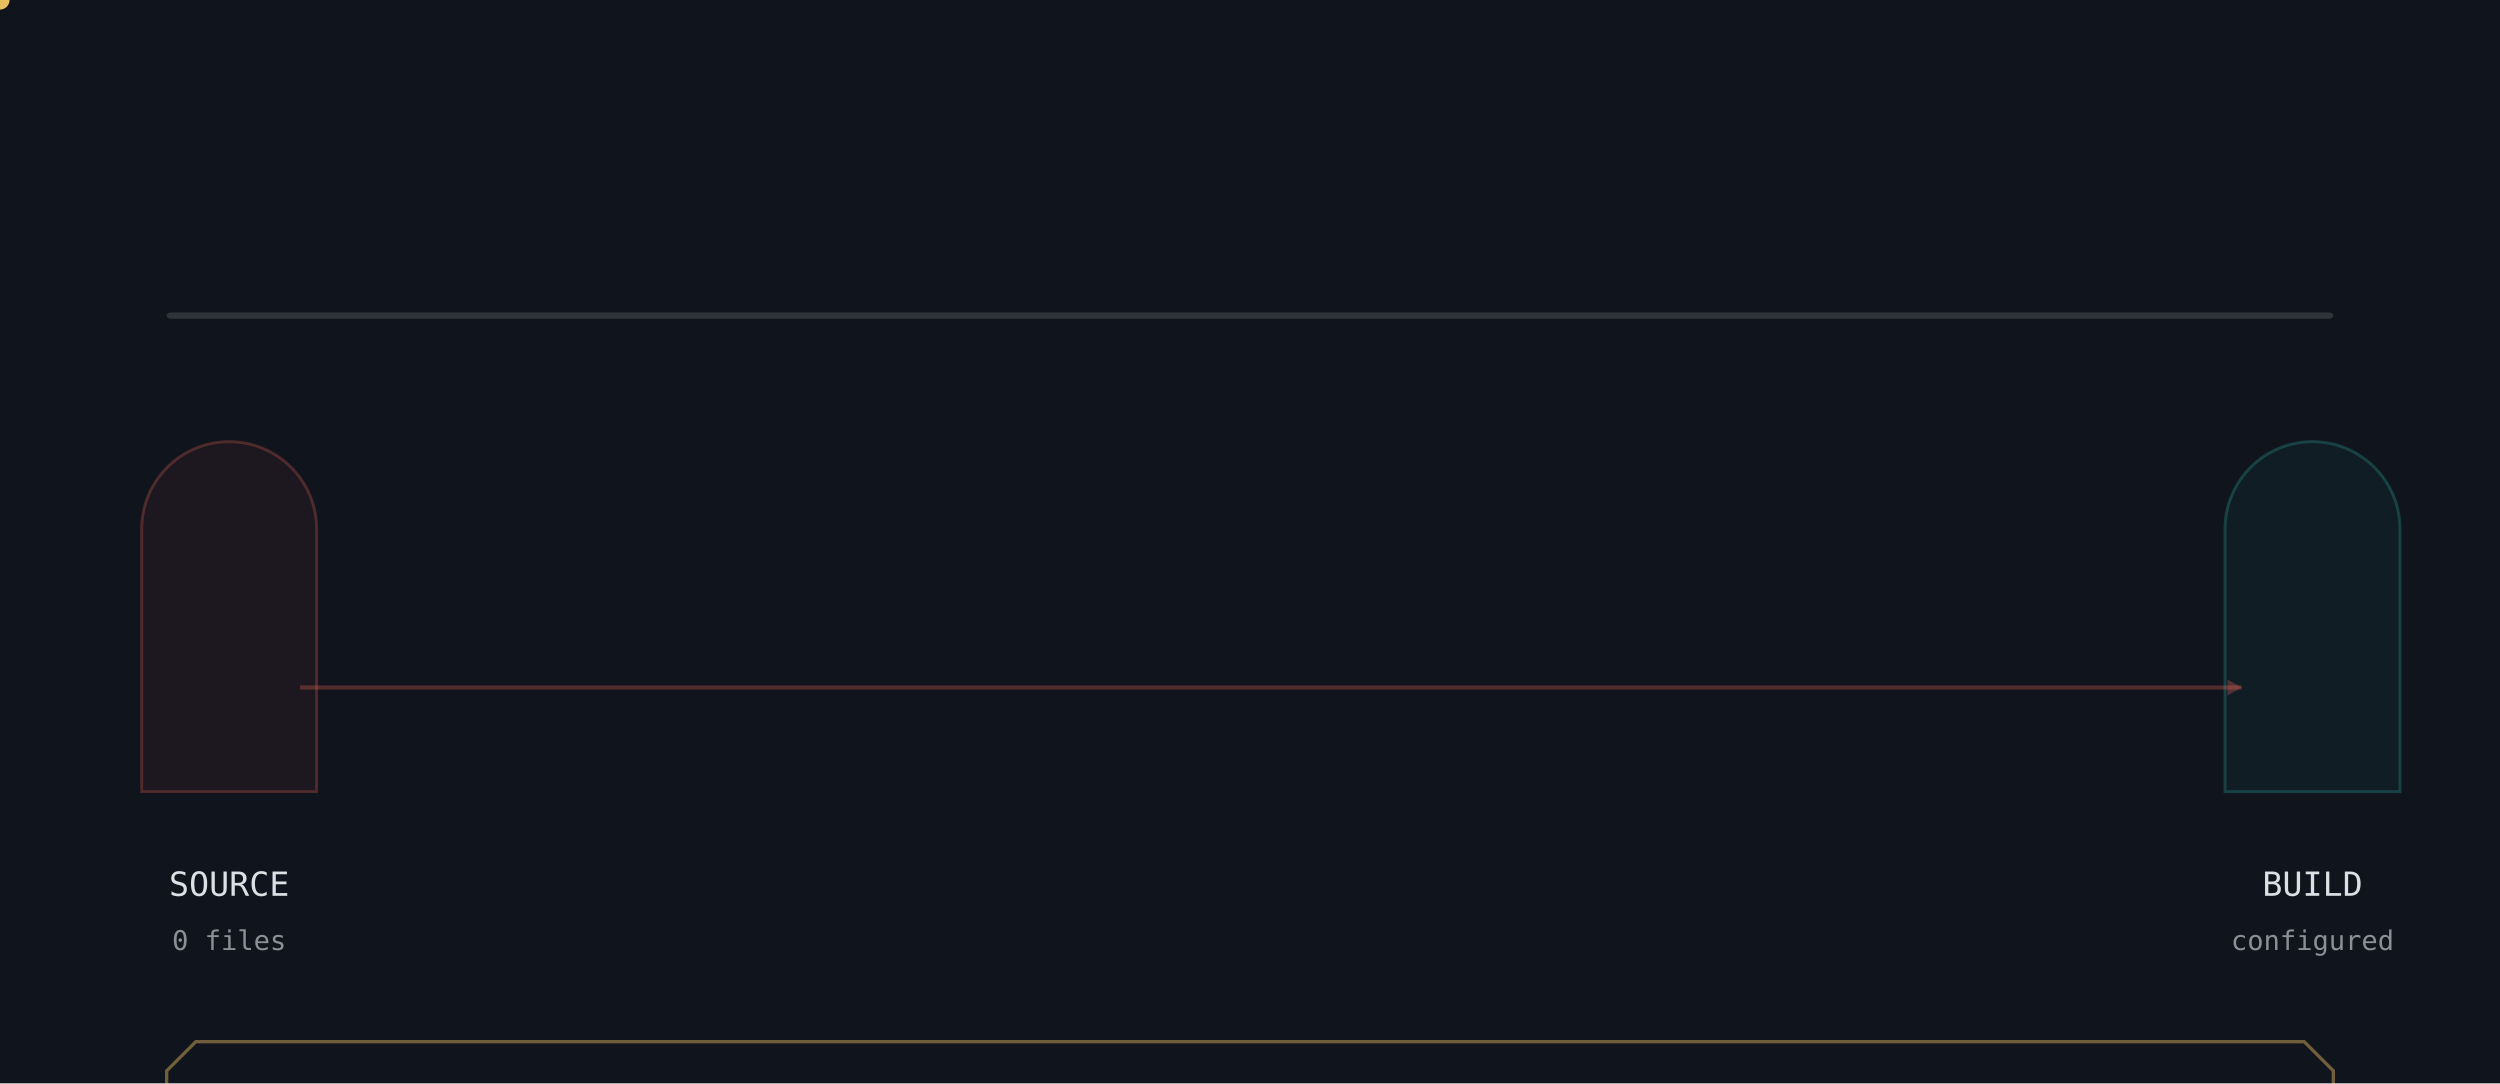
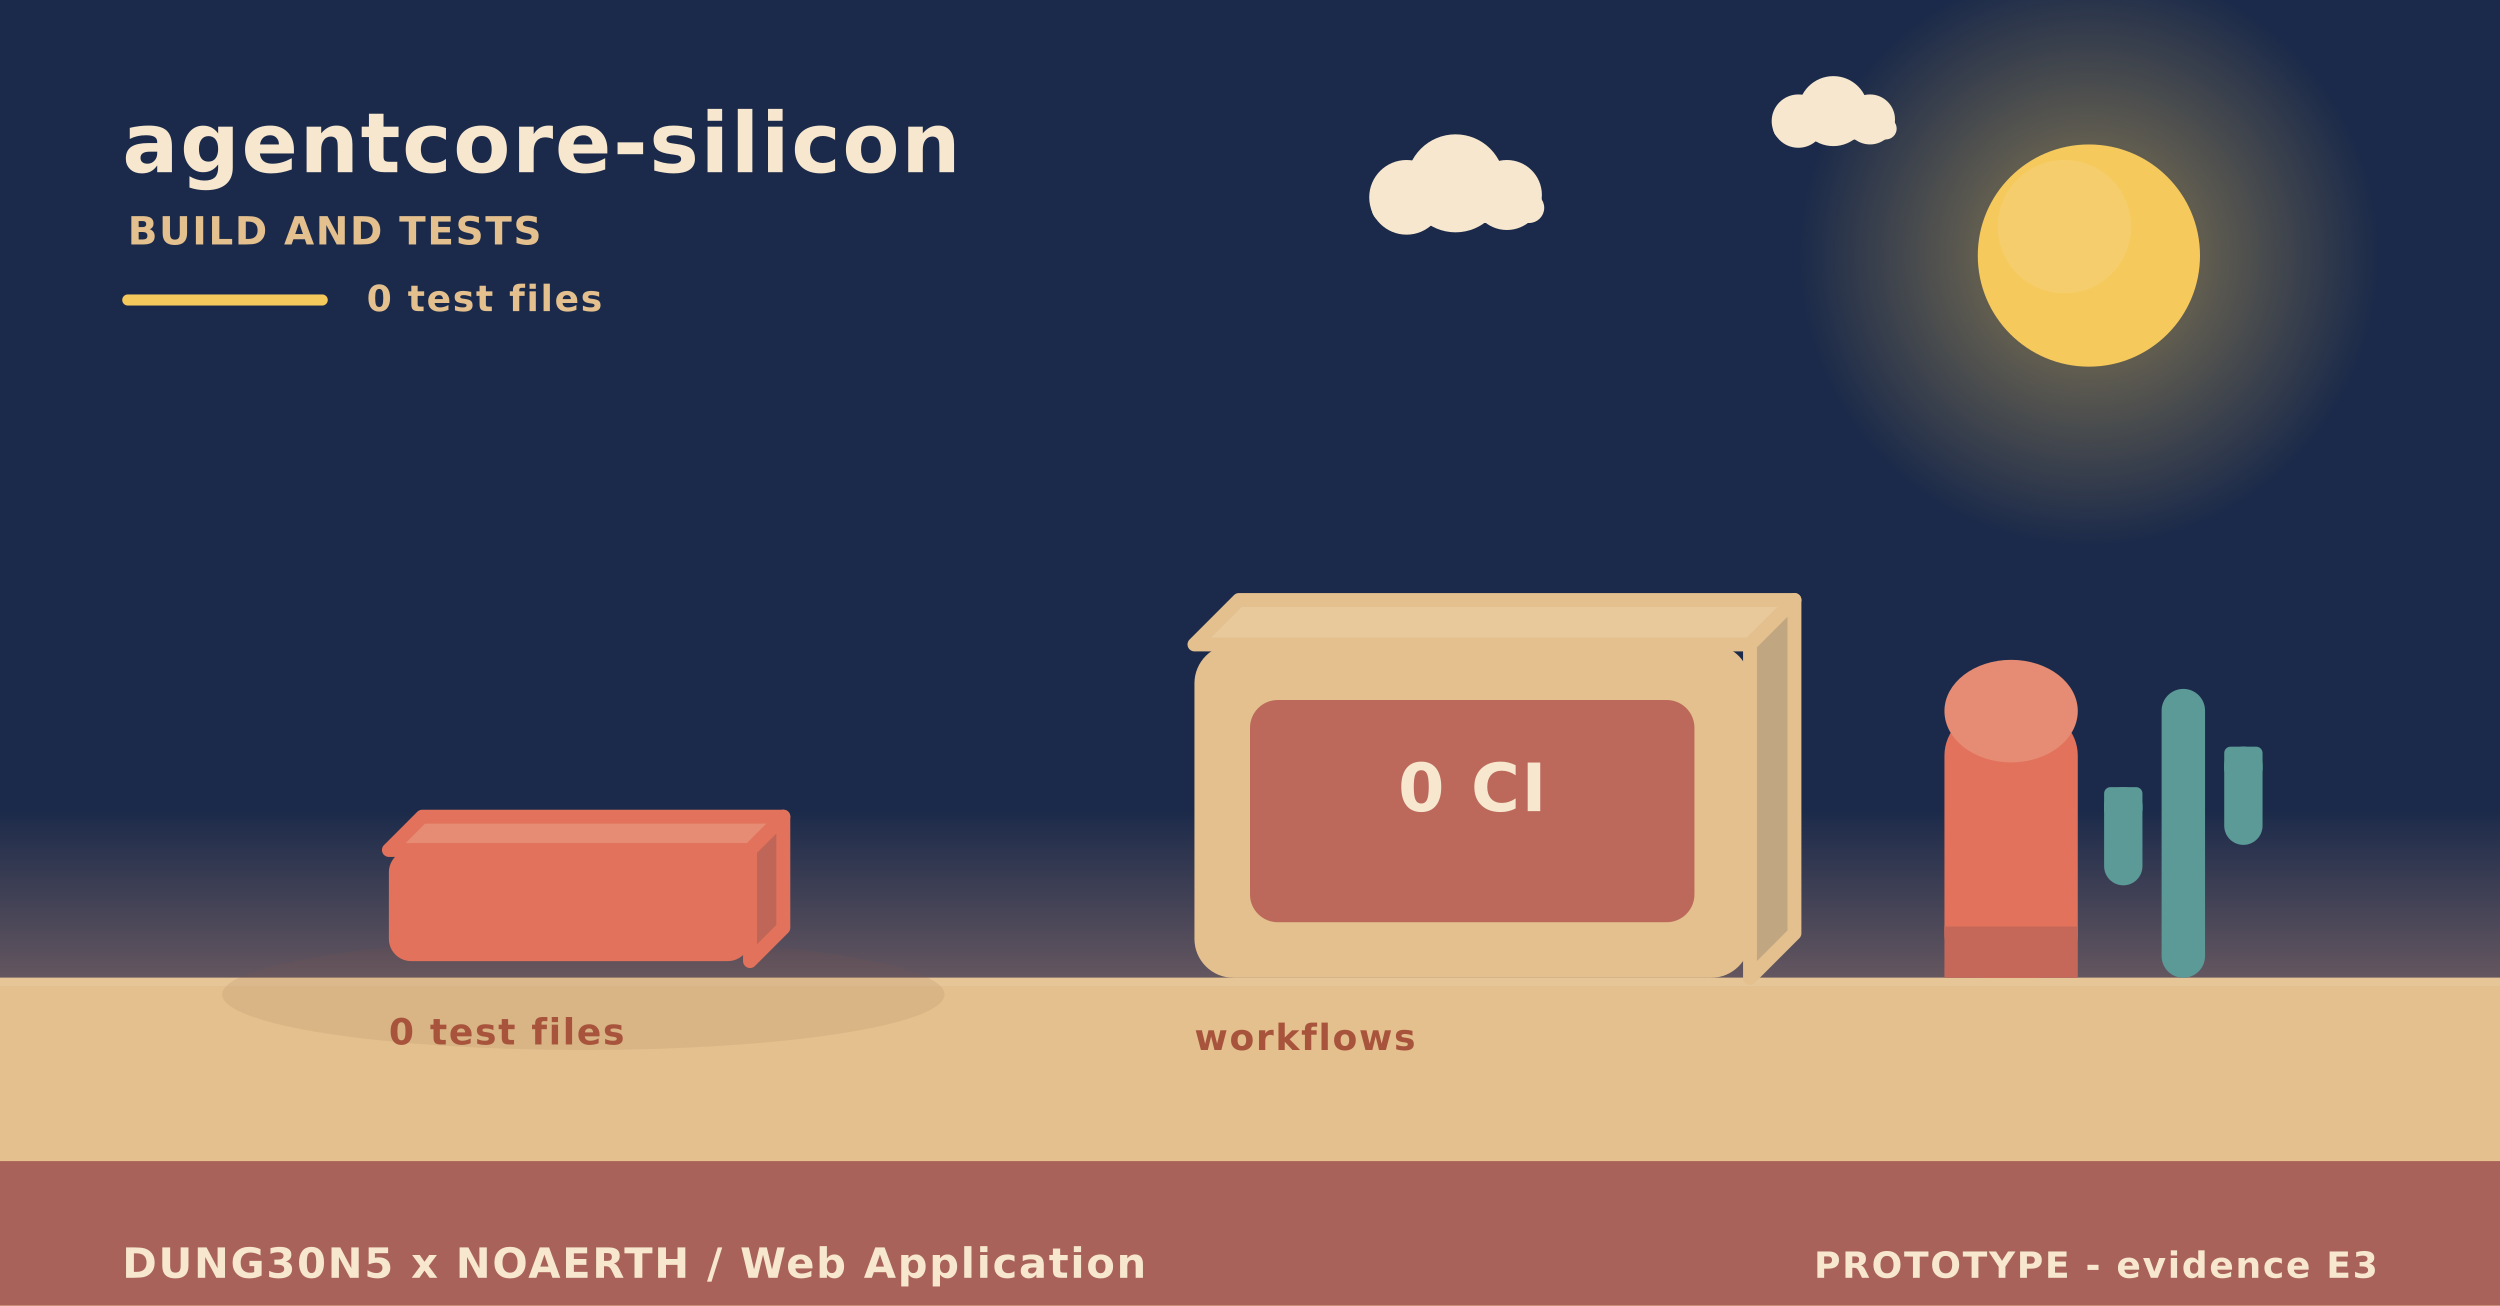
- <svg xmlns="http://www.w3.org/2000/svg" viewBox="0 0 1200 520" width="1200" height="520" role="img" aria-label="agentcore-silicon build evidence">
-   <rect width="1200" height="520" fill="#10141c" />
-   <defs>
-     <linearGradient id="gb" x1="0" y1="0" x2="1" y2="1">
-       <stop offset="0%" stop-color="#ff6b5a" />
-       <stop offset="100%" stop-color="#2ec4b6" />
-     </linearGradient>
-   </defs>
-   <rect x="80.00" y="150.00" width="1040.00" height="3.00" rx="2.00" fill="rgba(242,245,249,0.140)" opacity="1.00" />
-   <path d="M68.00,380.00 L68.00,254.00 A42.00,42.00 0 0 1 152.00,254.00 L152.00,380.00 Z" fill="rgba(255,107,90,0.100)" opacity="0.55" stroke="rgba(255,107,90,0.450)" stroke-width="1.4" />
-   <polygon points="-192.26,189.00 -136.83,221.00 -136.83,157.00 -192.26,125.00" fill="#94793b" opacity="0.95" />
-   <polygon points="-247.68,221.00 -192.26,253.00 -192.26,189.00 -247.68,157.00" fill="#24998e" opacity="0.95" />
-   <polygon points="-192.26,125.00 -136.83,157.00 -192.26,189.00 -247.68,157.00" fill="#ff6b5a" opacity="0.95" />
-   <text x="110" y="430" font-family="ui-monospace,Menlo,monospace" font-size="16" fill="rgba(242,245,249,0.900)" text-anchor="middle">SOURCE</text>
-   <text x="110" y="456" font-family="ui-monospace,Menlo,monospace" font-size="13" fill="rgba(242,245,249,0.550)" text-anchor="middle">0 files</text>
-   <path d="M1068.00,380.00 L1068.00,254.00 A42.00,42.00 0 0 1 1152.00,254.00 L1152.00,380.00 Z" fill="rgba(46,196,182,0.100)" opacity="0.55" stroke="rgba(46,196,182,0.450)" stroke-width="1.4" />
-   <polygon points="673.77,689.00 729.19,721.00 729.19,657.00 673.77,625.00" fill="#94793b" opacity="0.95" />
-   <polygon points="618.34,721.00 673.77,753.00 673.77,689.00 618.34,657.00" fill="#24998e" opacity="0.95" />
-   <polygon points="673.77,625.00 729.19,657.00 673.77,689.00 618.34,657.00" fill="#2ec4b6" opacity="0.95" />
-   <text x="1110" y="430" font-family="ui-monospace,Menlo,monospace" font-size="16" fill="rgba(242,245,249,0.900)" text-anchor="middle">BUILD</text>
-   <text x="1110" y="456" font-family="ui-monospace,Menlo,monospace" font-size="13" fill="rgba(242,245,249,0.550)" text-anchor="middle">configured</text>
-   <line x1="144.00" y1="330.00" x2="1076.00" y2="330.00" stroke="rgba(255,107,90,0.500)" stroke-width="2.00" opacity="0.55" />
-   <polygon points="1076.00,330.00 1069.20,326.20 1069.20,333.80" fill="rgba(255,107,90,0.500)" opacity="0.55" />
-   <g opacity="0.9">
-     <circle cx="0.00" cy="0.00" r="4.60" fill="#ffd166" opacity="1.00" />
-     <animateTransform attributeName="transform" type="translate" values="144.00,330.00 1076.00,330.00" dur="5.433s" begin="0.0s" repeatCount="indefinite" />
-     <animateTransform attributeName="transform" type="translate" values="1076.00,330.00 144.00,330.00" dur="5.433s" begin="2.717s" repeatCount="indefinite" />
+ <svg xmlns="http://www.w3.org/2000/svg" width="900" height="470" viewBox="0 0 900 470" role="img" aria-label="agentcore-silicon - how it is verified">
+   <linearGradient id="skyb" x1="0" y1="0" x2="0" y2="1">
+     <stop offset="0" stop-color="#1b2a4a" />
+     <stop offset="0.62" stop-color="#1b2a4a" />
+     <stop offset="1" stop-color="#f3ad8a" />
+   </linearGradient>
+   <rect width="900" height="470" fill="url(#skyb)" />
+   <radialGradient id="sunb">
+     <stop offset="0.35" stop-color="#f5c95c" stop-opacity="0.34" />
+     <stop offset="1" stop-color="#f5c95c" stop-opacity="0" />
+   </radialGradient>
+   <circle cx="752" cy="92" r="104" fill="url(#sunb)" />
+   <circle cx="752" cy="92" r="40" fill="#f5c95c" />
+   <circle cx="743.2" cy="81.6" r="24" fill="#f5d27e" opacity="0.5" />
+   <g>
+     <circle cx="524" cy="66" r="17.64" fill="#f6e7ce" />
+     <circle cx="506.36" cy="71.04" r="13.44" fill="#f6e7ce" />
+     <circle cx="542.48" cy="70.2" r="12.6" fill="#f6e7ce" />
+     <rect x="493.76" y="69.36" width="62.16" height="10.92" rx="5.46" fill="#f6e7ce" />
+     <animateTransform attributeName="transform" type="translate" values="0 0;24 0;0 0" dur="36s" begin="0s" repeatCount="indefinite" />
  </g>
-   <path d="M94.00,500.00 H1106.00 L1120.00,514.00 V546.00 L1106.00,560.00 H94.00 L80.00,546.00 V514.00 Z" fill="none" stroke="rgba(255,209,102,0.500)" stroke-width="1.60" opacity="0.80" />
-   <text x="600" y="536" font-family="ui-monospace,Menlo,monospace" font-size="16" fill="rgba(255,209,102,0.950)" text-anchor="middle">no test suite present in this repository — shown as measured, not implied</text>
+   <g>
+     <circle cx="660" cy="40" r="12.6" fill="#f6e7ce" />
+     <circle cx="647.4" cy="43.6" r="9.6" fill="#f6e7ce" />
+     <circle cx="673.2" cy="43" r="9" fill="#f6e7ce" />
+     <rect x="638.4" y="42.4" width="44.4" height="7.8" rx="3.9" fill="#f6e7ce" />
+     <animateTransform attributeName="transform" type="translate" values="0 0;-18 0;0 0" dur="46s" begin="3s" repeatCount="indefinite" />
+   </g>
+   <rect x="0" y="352" width="900" height="118" fill="#e3c08d" />
+   <rect x="0" y="352" width="900" height="3" fill="#e6c596" />
+   <text x="44" y="62" font-family="Verdana,DejaVu Sans,sans-serif" font-size="30" font-weight="700" letter-spacing="0.6" fill="#f6e7ce" text-anchor="start">agentcore-silicon</text>
+   <text x="46" y="88" font-family="Verdana,DejaVu Sans,sans-serif" font-size="14" font-weight="700" letter-spacing="0.6" fill="#e3c08d" text-anchor="start">BUILD AND TESTS</text>
+   <rect x="44" y="106" width="74" height="4" rx="2" fill="#f5c95c" />
+   <text x="132" y="112" font-family="Verdana,DejaVu Sans,sans-serif" font-size="13" font-weight="700" letter-spacing="0.6" fill="#e3c08d" text-anchor="start">0 test files</text>
+   <ellipse cx="210" cy="358" rx="130" ry="20" fill="rgba(138,90,68,0.11)" />
+   <g>
+     <path d="M140,306 L270,306 L282,294 L152,294 Z" fill="#e68c74" stroke="#e2725b" stroke-width="5" stroke-linejoin="round" />
+     <path d="M270,306 L282,294 L282,334 L270,346 Z" fill="#c06658" stroke="#e2725b" stroke-width="5" stroke-linejoin="round" />
+     <rect x="140" y="306" width="130" height="40" rx="8" fill="#e2725b" />
+     <animateTransform attributeName="transform" type="translate" values="0 10;0 0" dur="0.8s" begin="0.5s" fill="freeze" />
+   </g>
+   <text x="140" y="376" font-family="Verdana,DejaVu Sans,sans-serif" font-size="13" font-weight="700" letter-spacing="0.6" fill="#a8543c" text-anchor="start">0 test files</text>
+   <path d="M430,232 L630,232 L646,216 L446,216 Z" fill="#e7c99b" stroke="#e3c08d" stroke-width="5" stroke-linejoin="round" />
+   <path d="M630,232 L646,216 L646,336 L630,352 Z" fill="#c1a682" stroke="#e3c08d" stroke-width="5" stroke-linejoin="round" />
+   <rect x="430" y="232" width="200" height="120" rx="14" fill="#e3c08d" />
+   <rect x="450" y="252" width="160" height="80" rx="10" fill="#ba6458" opacity="0.94" />
+   <text x="530" y="292" font-family="Verdana,DejaVu Sans,sans-serif" font-size="24" font-weight="700" letter-spacing="0.6" fill="#f6e7ce" text-anchor="middle">0 CI</text>
+   <text x="430" y="378" font-family="Verdana,DejaVu Sans,sans-serif" font-size="13" font-weight="700" letter-spacing="0.6" fill="#a8543c" text-anchor="start">workflows</text>
+   <rect x="700" y="256" width="48" height="96" rx="16" fill="#e2725b" />
+   <ellipse cx="724" cy="256" rx="24" ry="18.46" fill="#e68c74" />
+   <rect x="700" y="333.54" width="48" height="18.46" fill="#c66859" />
+   <rect x="778.18" y="248" width="15.64" height="104" rx="7.82" fill="#5b9a97" />
+   <rect x="757.48" y="283.36" width="13.8" height="35.36" rx="6.9" fill="#5b9a97" />
+   <rect x="757.48" y="283.36" width="13.8" height="10.4" rx="2.3" fill="#5b9a97" />
+   <rect x="800.72" y="268.8" width="13.8" height="35.36" rx="6.9" fill="#5b9a97" />
+   <rect x="800.72" y="268.8" width="13.8" height="10.4" rx="2.3" fill="#5b9a97" />
+   <rect x="0" y="418" width="900" height="52" rx="0" fill="#a65c56" opacity="0.94" />
+   <text x="44" y="460" font-family="Verdana,DejaVu Sans,sans-serif" font-size="15" font-weight="700" letter-spacing="0.6" fill="#f6e7ce" text-anchor="start">DUNG30N5 x NOAERTH  /  Web Application</text>
+   <text x="856" y="460" font-family="Verdana,DejaVu Sans,sans-serif" font-size="13" font-weight="700" letter-spacing="0.6" fill="#f6e7ce" text-anchor="end">PROTOTYPE  -  evidence E3</text>
</svg>
